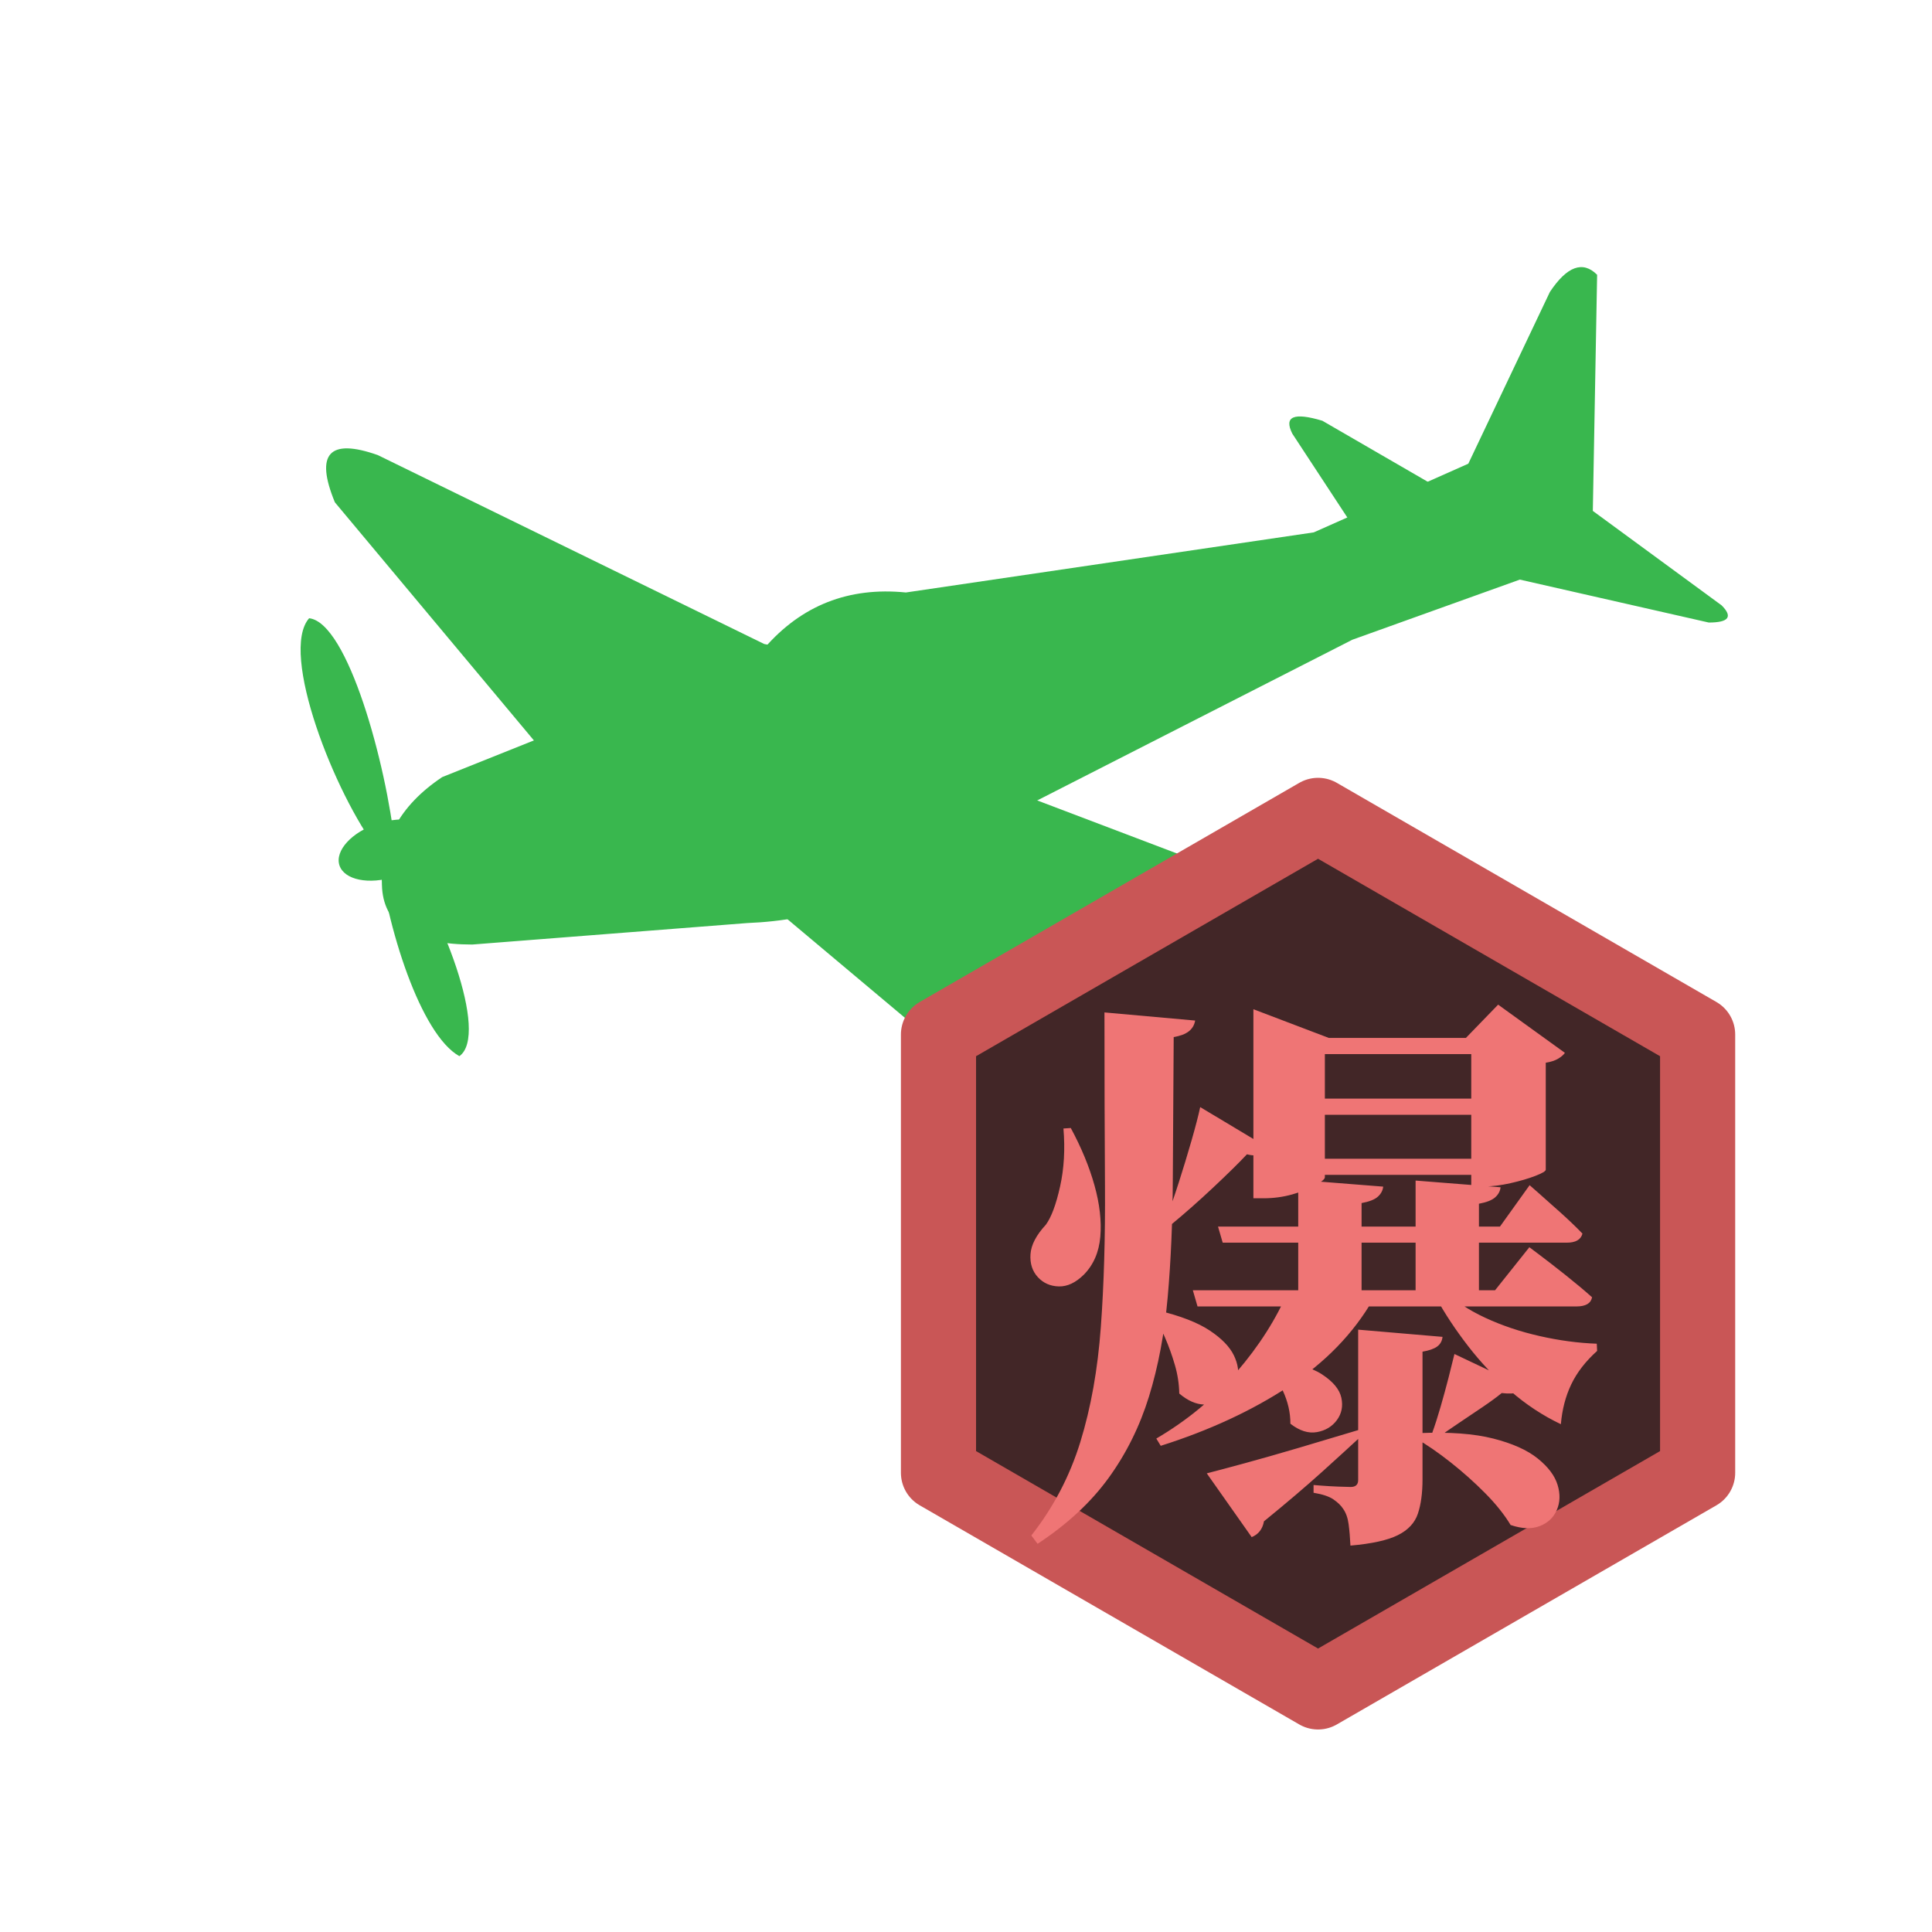
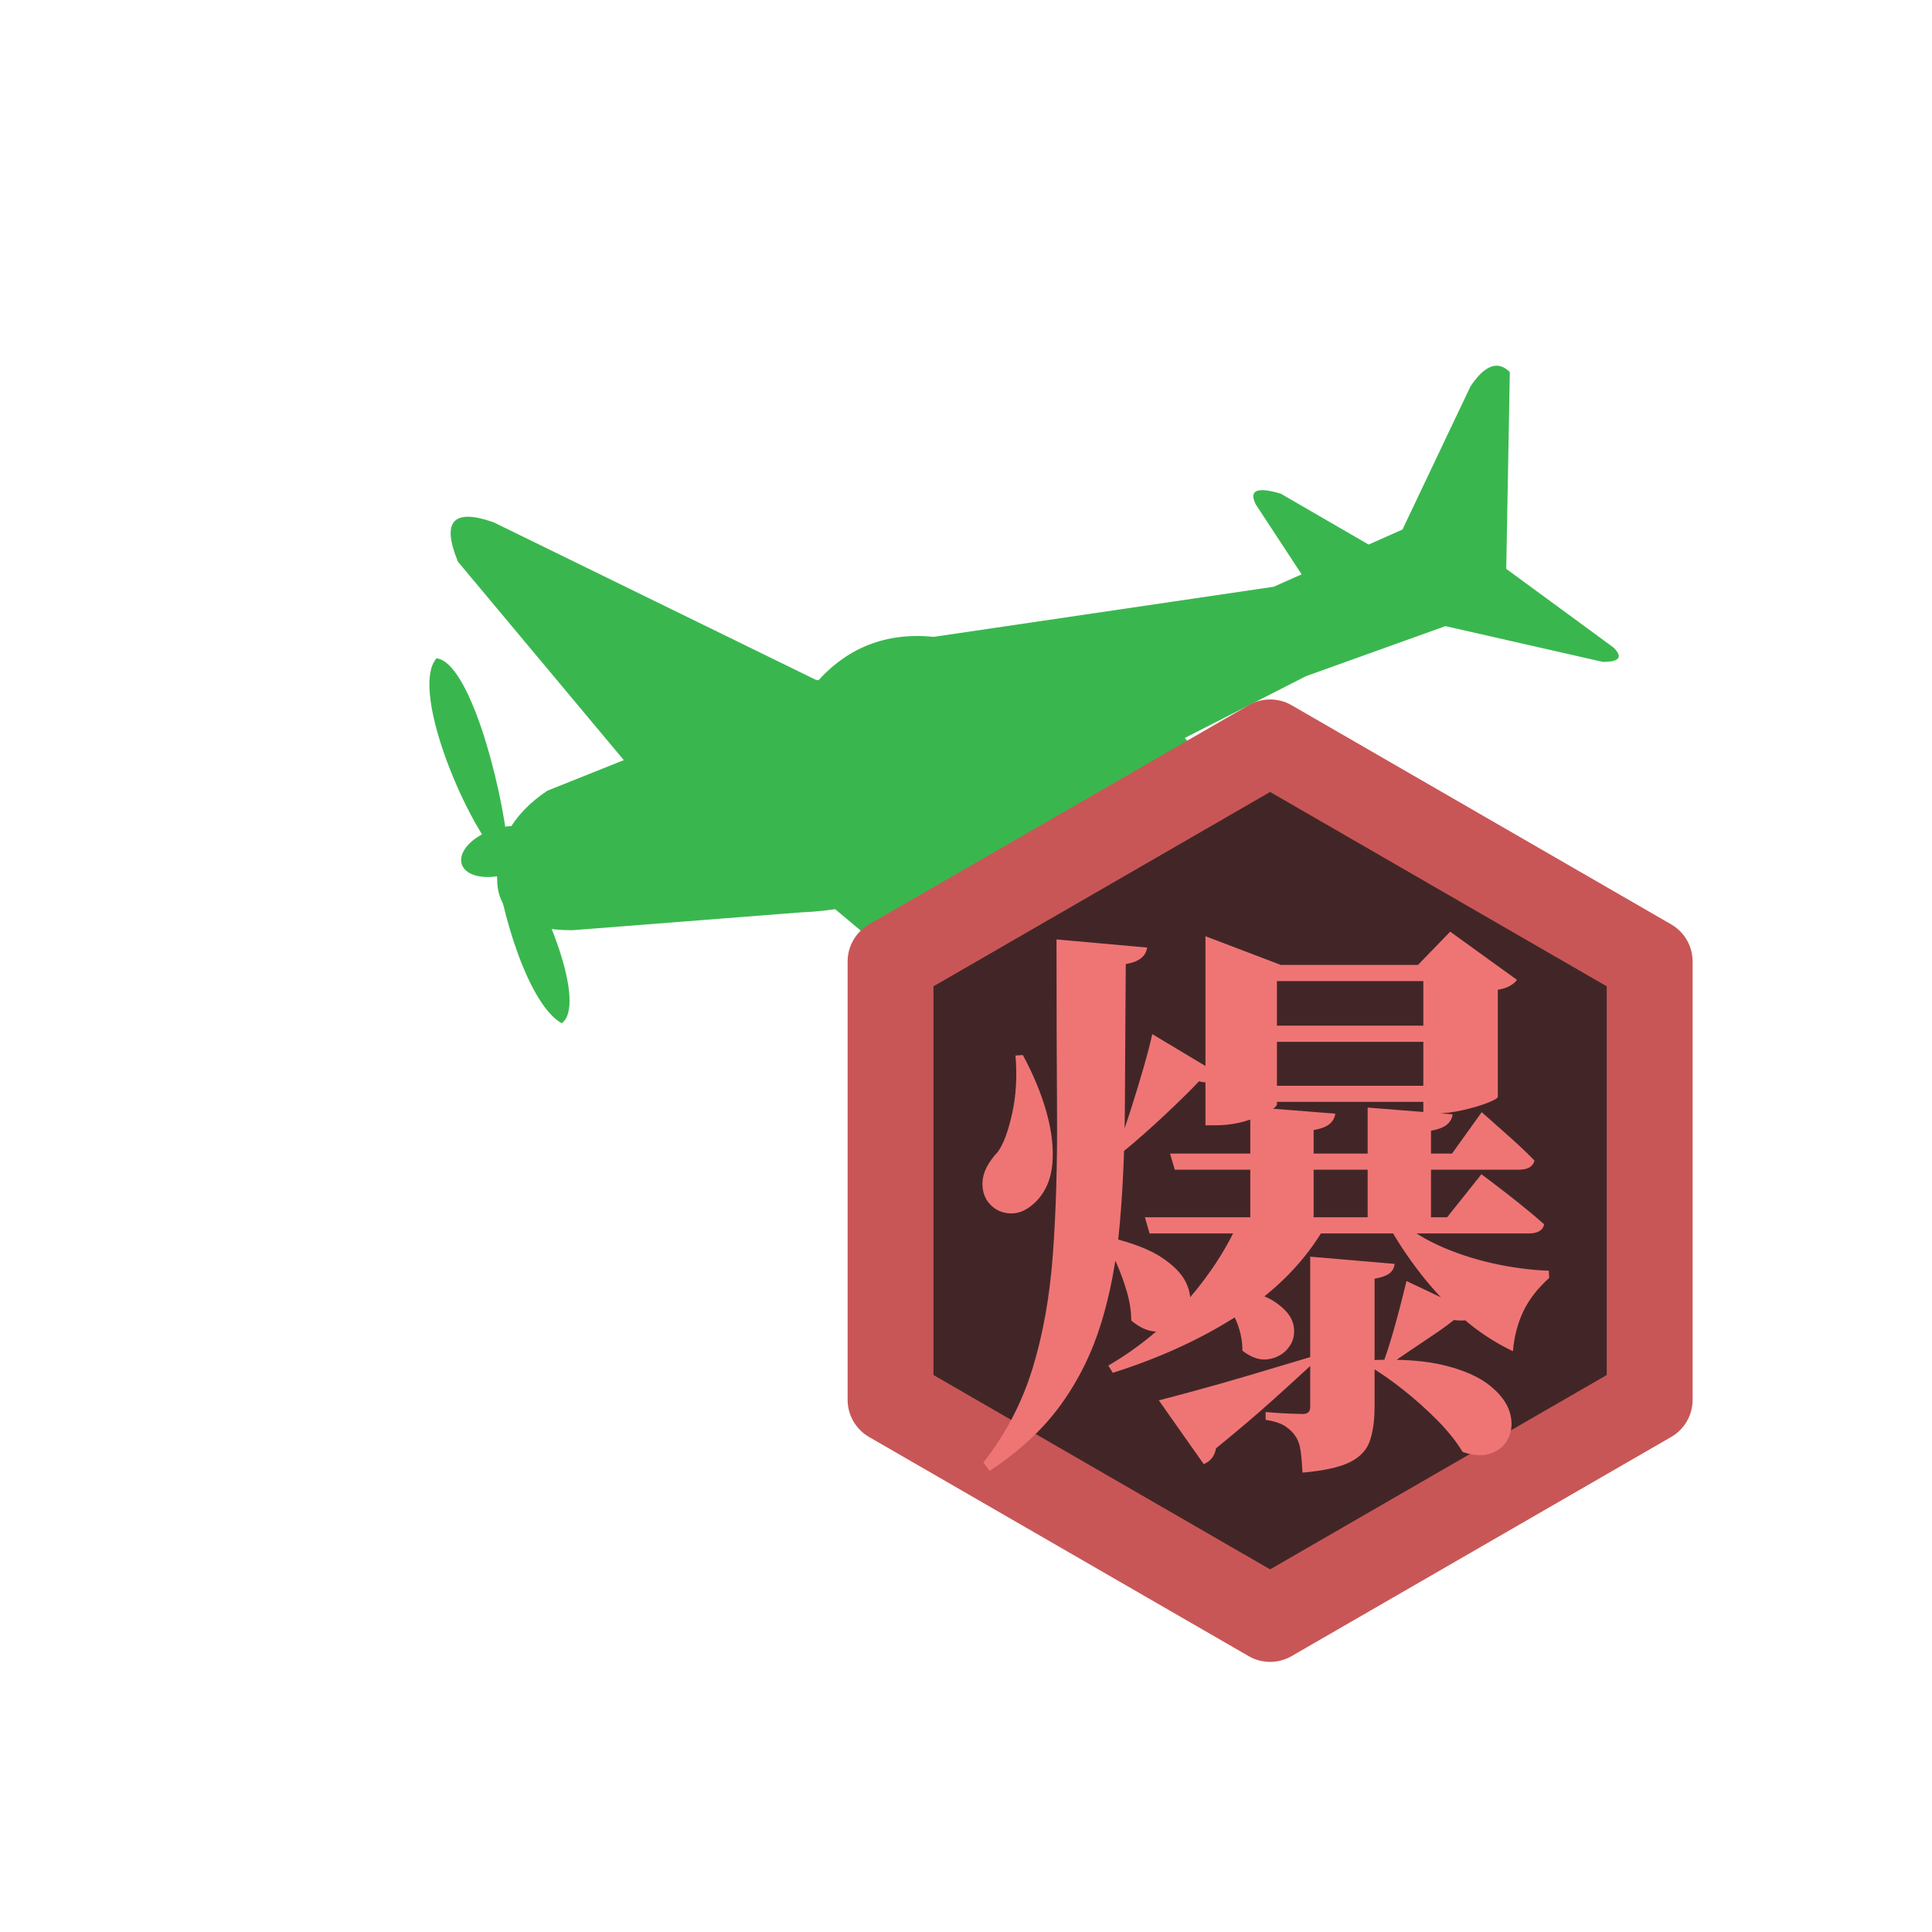
- <svg xmlns="http://www.w3.org/2000/svg" viewBox="0 0 45 45">
-   <g fill="#39b74e" id="tractor-monoplane">
+ <svg xmlns="http://www.w3.org/2000/svg" viewBox="0 0 54 54">
+   <g fill="#39b74e" id="tractor-monoplane" transform="translate(5 4)">
    <path d="M10.3 18.1L17.8 15.1Q19.1 13.6 21.1 13.8L30.6 12.4 34.2 10.8 36.1 6.8Q36.7 5.9 37.2 6.4L37.1 11.9 40.1 14.1Q40.5 14.5 39.8 14.5L35.4 13.5 31.5 14.9 21.5 20Q19.9 21.4 17.4 21.5L11 22Q9 22 8.9 20.7 8.8 19.1 10.3 18.1Z" />
-     <path d="M13.4 18.4L7.8 11.7Q7.1 10 8.8 10.6L17.8 15 21.4 15.7Z M16.9 20.2L25 27 33 22 22.2 17.9Z M32.2 13.3L30.1 10.1Q29.8 9.5 30.8 9.8L34.6 12Z" />
+     <path d="M13.4 18.4L7.8 11.7Q7.1 10 8.8 10.6L17.8 15 21.4 15.7Z M16.9 20.2L25 27 33 22 28 16.5 22.2 17.9Z M32.2 13.3L30.1 10.1Q29.8 9.5 30.8 9.8L34.6 12Z" />
    <path d="M8.8 19.8C7.8 18.5 6.5 15.2 7.2 14.4 8.1 14.5 9 17.8 9.2 19.7 10.3 21.2 11.4 24.1 10.7 24.6 9.8 24.1 9 21.6 8.8 19.8Z" />
    <ellipse cx="9" cy="19.8" rx="1.15" ry=".65" transform="rotate(-18 9 19.8)" />
  </g>
-   <path d="M30.7 18.992L39.541 24.096L39.541 34.304L30.7 39.408L21.859 34.304L21.859 24.096Z" fill="#422627" stroke="#c95656" stroke-width="1.75" stroke-linejoin="round" id="aircraft-hexagon" />
-   <g fill="#ef7575" transform="translate(24 36.0) scale(0.013659 -0.013339) translate(-23.705 91.895)">
-     <path transform="translate(0 0)" d="M343.625 465.19H824.43L875 537.465Q875 537.465 890.757 523.275Q906.515 509.085 927.637 489.665Q948.76 470.245 965.085 452.92Q961.085 437.055 938.355 437.055H351.625ZM300.705 353.975H816.075L874.565 429.115Q874.565 429.115 892.985 414.925Q911.405 400.735 936.487 380.315Q961.57 359.895 981.49 341.705Q978.49 325.705 954.76 325.705H308.705ZM437.76 583.595H852.38V555.46H437.76ZM449.005 688.595H855.84V660.325H449.005ZM582.62 285.19 726.494 272.595Q725.359 261.73 717.359 255.73Q709.359 249.73 692.359 246.73V23.76Q692.359 -11.945 684.467 -36.095Q676.574 -60.245 650.33 -73.637Q624.085 -87.03 569.46 -91.895Q568.46 -70.785 566.325 -54.432Q564.19 -38.08 557.055 -27.755Q551.65 -19.16 540.61 -11.335Q529.57 -3.51 506.57 0.355V13.895Q506.57 13.895 519.812 12.827Q533.055 11.76 548.365 11.125Q563.675 10.49 569.81 10.49Q582.62 10.49 582.62 22.57ZM463.885 353.975H608.034V337.975Q558.034 249 463.897 185.743Q369.76 122.485 245.945 82.35L238.405 95.025Q317.485 142.485 375.24 211.068Q432.995 279.65 463.885 353.975ZM432.27 232.73Q492.435 226.245 520.99 207.11Q549.545 187.975 554.017 166.015Q558.49 144.055 546.272 127.162Q534.055 110.27 512.31 106.27Q490.565 102.27 467.05 120.92Q467.24 149.785 453.958 179.055Q440.675 208.325 423 226.46ZM687.169 104.54Q763.764 107.84 812.967 95.03Q862.169 82.22 888.844 60.192Q915.52 38.165 922.667 14.177Q929.815 -9.81 921.367 -29.73Q912.92 -49.65 892.243 -57.812Q871.565 -65.975 842.59 -55.92Q826.51 -28.595 799.148 -0.297Q771.785 28 740.287 53.5Q708.79 79 680.169 95.865ZM324.46 34.275Q348.46 40.545 389.23 51.922Q430 63.3 481.338 78.812Q532.675 94.325 585.08 110.54L588.62 100Q562.595 75.27 521.367 37.148Q480.14 -0.975 421.979 -49.49Q418.385 -69.815 401.06 -77.085ZM149.995 839.11 304.655 824.92Q302.655 813.19 293.857 806.122Q285.06 799.055 268.06 796.055Q267.06 663.405 266.56 550.215Q266.06 437.025 257.83 341.998Q249.6 246.97 225.977 168.605Q202.355 90.24 157.11 26.308Q111.865 -37.625 35.97 -88.76L25.295 -74.22Q81.835 -0.57 108.875 89.12Q135.915 178.81 143.82 289.77Q151.725 400.73 150.86 536.757Q149.995 672.785 149.995 839.11ZM241.465 318.675Q298.899 304.46 329.454 283.69Q360.009 262.92 370.712 240.19Q381.414 217.46 376.494 197.432Q371.574 177.405 356.127 165.608Q340.68 153.81 319.867 154.405Q299.055 155 277.54 173.65Q277.135 198.65 270.055 223.555Q262.975 248.46 253.057 271.865Q243.14 295.27 231.925 313.27ZM313.27 673.79 429.844 602.245Q426.844 596.245 417.344 591.812Q407.844 587.38 392.979 591.38Q372.115 568.65 335.52 533.46Q298.925 498.27 264.06 468.81L253.79 474.485Q264.87 504.27 276.585 541.717Q288.3 579.165 298.447 615.315Q308.595 651.465 313.27 673.79ZM80.05 636.41 92.59 637.275Q119.755 585.735 133.027 536.977Q146.3 488.22 142.922 447.57Q139.545 406.92 114.76 381.135Q93.84 360.08 72.122 360.675Q50.405 361.27 36.35 376.92Q22.295 392.57 23.863 416.882Q25.43 441.195 50.08 468.439Q64.08 488.034 74.295 535.007Q84.51 581.979 80.05 636.41ZM746.81 242.65 863.979 185.81Q861.844 178.945 853.912 175.648Q845.979 172.35 827.385 174.485Q815.385 164.35 795.587 150.58Q775.79 136.81 754.992 122.608Q734.195 108.405 718.195 96.405L709.06 105.405Q716.005 125 723.22 150.595Q730.435 176.19 736.65 200.92Q742.865 225.65 746.81 242.65ZM729.515 353.57Q756.38 326.355 799.245 305.965Q842.11 285.574 892.11 273.982Q942.11 262.389 989.515 260.634L990.11 248.039Q960.405 220.684 945.918 189.492Q931.43 158.3 928.295 120.08Q881.89 142.675 842.013 178.365Q802.135 214.055 770.19 256.38Q738.245 298.705 715.705 340.57ZM403.975 794.595V844.68L532.554 794.595H857.325V766.325H525.824V551.22Q525.824 546.625 509.944 537.435Q494.064 528.245 470.494 521.42Q446.925 514.595 421.355 514.595H403.975ZM775.48 794.595H766.345L821.295 852.68L935.14 768.54Q931.87 763.405 923.762 758.405Q915.655 753.405 902.52 751.27V564.545Q902.52 560.68 884.707 553.652Q866.895 546.625 842.392 540.962Q817.89 535.3 797.915 535.3H775.48ZM480.43 546.65 625.304 534.92Q624.304 524.92 616.237 517.42Q608.169 509.92 588.439 506.19V339.84H480.43ZM680.565 545.515 825.439 533.785Q824.439 523.785 816.304 516.285Q808.169 508.785 788.574 505.055V338.705H680.565Z" />
+   <path d="M35.5 20.75L46.109 26.875L46.109 39.125L35.5 45.25L24.891 39.125L24.891 26.875Z" fill="#422627" stroke="#c95656" stroke-width="2.4" stroke-linejoin="round" id="aircraft-hexagon" />
+   <g transform="translate(-1.34 -2.04) scale(1.2)">
+     <g fill="#ef7575" transform="translate(24 36.0) scale(0.013659 -0.013339) translate(-23.705 91.895)">
+       <path transform="translate(0 0)" d="M343.625 465.19H824.43L875 537.465Q875 537.465 890.757 523.275Q906.515 509.085 927.637 489.665Q948.76 470.245 965.085 452.92Q961.085 437.055 938.355 437.055H351.625ZM300.705 353.975H816.075L874.565 429.115Q874.565 429.115 892.985 414.925Q911.405 400.735 936.487 380.315Q961.57 359.895 981.49 341.705Q978.49 325.705 954.76 325.705H308.705ZM437.76 583.595H852.38V555.46H437.76ZM449.005 688.595H855.84V660.325H449.005ZM582.62 285.19 726.494 272.595Q725.359 261.73 717.359 255.73Q709.359 249.73 692.359 246.73V23.76Q692.359 -11.945 684.467 -36.095Q676.574 -60.245 650.33 -73.637Q624.085 -87.03 569.46 -91.895Q568.46 -70.785 566.325 -54.432Q564.19 -38.08 557.055 -27.755Q551.65 -19.16 540.61 -11.335Q529.57 -3.51 506.57 0.355V13.895Q506.57 13.895 519.812 12.827Q533.055 11.76 548.365 11.125Q563.675 10.49 569.81 10.49Q582.62 10.49 582.62 22.57ZM463.885 353.975H608.034V337.975Q558.034 249 463.897 185.743Q369.76 122.485 245.945 82.35L238.405 95.025Q317.485 142.485 375.24 211.068Q432.995 279.65 463.885 353.975ZM432.27 232.73Q492.435 226.245 520.99 207.11Q549.545 187.975 554.017 166.015Q558.49 144.055 546.272 127.162Q534.055 110.27 512.31 106.27Q490.565 102.27 467.05 120.92Q467.24 149.785 453.958 179.055Q440.675 208.325 423 226.46ZM687.169 104.54Q763.764 107.84 812.967 95.03Q862.169 82.22 888.844 60.192Q915.52 38.165 922.667 14.177Q929.815 -9.81 921.367 -29.73Q912.92 -49.65 892.243 -57.812Q871.565 -65.975 842.59 -55.92Q826.51 -28.595 799.148 -0.297Q771.785 28 740.287 53.5Q708.79 79 680.169 95.865ZM324.46 34.275Q348.46 40.545 389.23 51.922Q430 63.3 481.338 78.812Q532.675 94.325 585.08 110.54L588.62 100Q562.595 75.27 521.367 37.148Q480.14 -0.975 421.979 -49.49Q418.385 -69.815 401.06 -77.085ZM149.995 839.11 304.655 824.92Q302.655 813.19 293.857 806.122Q285.06 799.055 268.06 796.055Q267.06 663.405 266.56 550.215Q266.06 437.025 257.83 341.998Q249.6 246.97 225.977 168.605Q202.355 90.24 157.11 26.308Q111.865 -37.625 35.97 -88.76L25.295 -74.22Q81.835 -0.57 108.875 89.12Q135.915 178.81 143.82 289.77Q151.725 400.73 150.86 536.757Q149.995 672.785 149.995 839.11ZM241.465 318.675Q298.899 304.46 329.454 283.69Q360.009 262.92 370.712 240.19Q381.414 217.46 376.494 197.432Q371.574 177.405 356.127 165.608Q340.68 153.81 319.867 154.405Q299.055 155 277.54 173.65Q277.135 198.65 270.055 223.555Q262.975 248.46 253.057 271.865Q243.14 295.27 231.925 313.27ZM313.27 673.79 429.844 602.245Q426.844 596.245 417.344 591.812Q407.844 587.38 392.979 591.38Q372.115 568.65 335.52 533.46Q298.925 498.27 264.06 468.81L253.79 474.485Q264.87 504.27 276.585 541.717Q288.3 579.165 298.447 615.315Q308.595 651.465 313.27 673.79ZM80.05 636.41 92.59 637.275Q119.755 585.735 133.027 536.977Q146.3 488.22 142.922 447.57Q139.545 406.92 114.76 381.135Q93.84 360.08 72.122 360.675Q50.405 361.27 36.35 376.92Q22.295 392.57 23.863 416.882Q25.43 441.195 50.08 468.439Q64.08 488.034 74.295 535.007Q84.51 581.979 80.05 636.41ZM746.81 242.65 863.979 185.81Q861.844 178.945 853.912 175.648Q845.979 172.35 827.385 174.485Q815.385 164.35 795.587 150.58Q775.79 136.81 754.992 122.608Q734.195 108.405 718.195 96.405L709.06 105.405Q716.005 125 723.22 150.595Q730.435 176.19 736.65 200.92Q742.865 225.65 746.81 242.65ZM729.515 353.57Q756.38 326.355 799.245 305.965Q842.11 285.574 892.11 273.982Q942.11 262.389 989.515 260.634L990.11 248.039Q960.405 220.684 945.918 189.492Q931.43 158.3 928.295 120.08Q881.89 142.675 842.013 178.365Q802.135 214.055 770.19 256.38Q738.245 298.705 715.705 340.57ZM403.975 794.595V844.68L532.554 794.595H857.325V766.325H525.824V551.22Q525.824 546.625 509.944 537.435Q494.064 528.245 470.494 521.42Q446.925 514.595 421.355 514.595H403.975ZM775.48 794.595H766.345L821.295 852.68L935.14 768.54Q931.87 763.405 923.762 758.405Q915.655 753.405 902.52 751.27V564.545Q902.52 560.68 884.707 553.652Q866.895 546.625 842.392 540.962Q817.89 535.3 797.915 535.3H775.48ZM480.43 546.65 625.304 534.92Q624.304 524.92 616.237 517.42Q608.169 509.92 588.439 506.19V339.84H480.43ZM680.565 545.515 825.439 533.785Q824.439 523.785 816.304 516.285Q808.169 508.785 788.574 505.055V338.705H680.565Z" />
+     </g>
  </g>
</svg>
